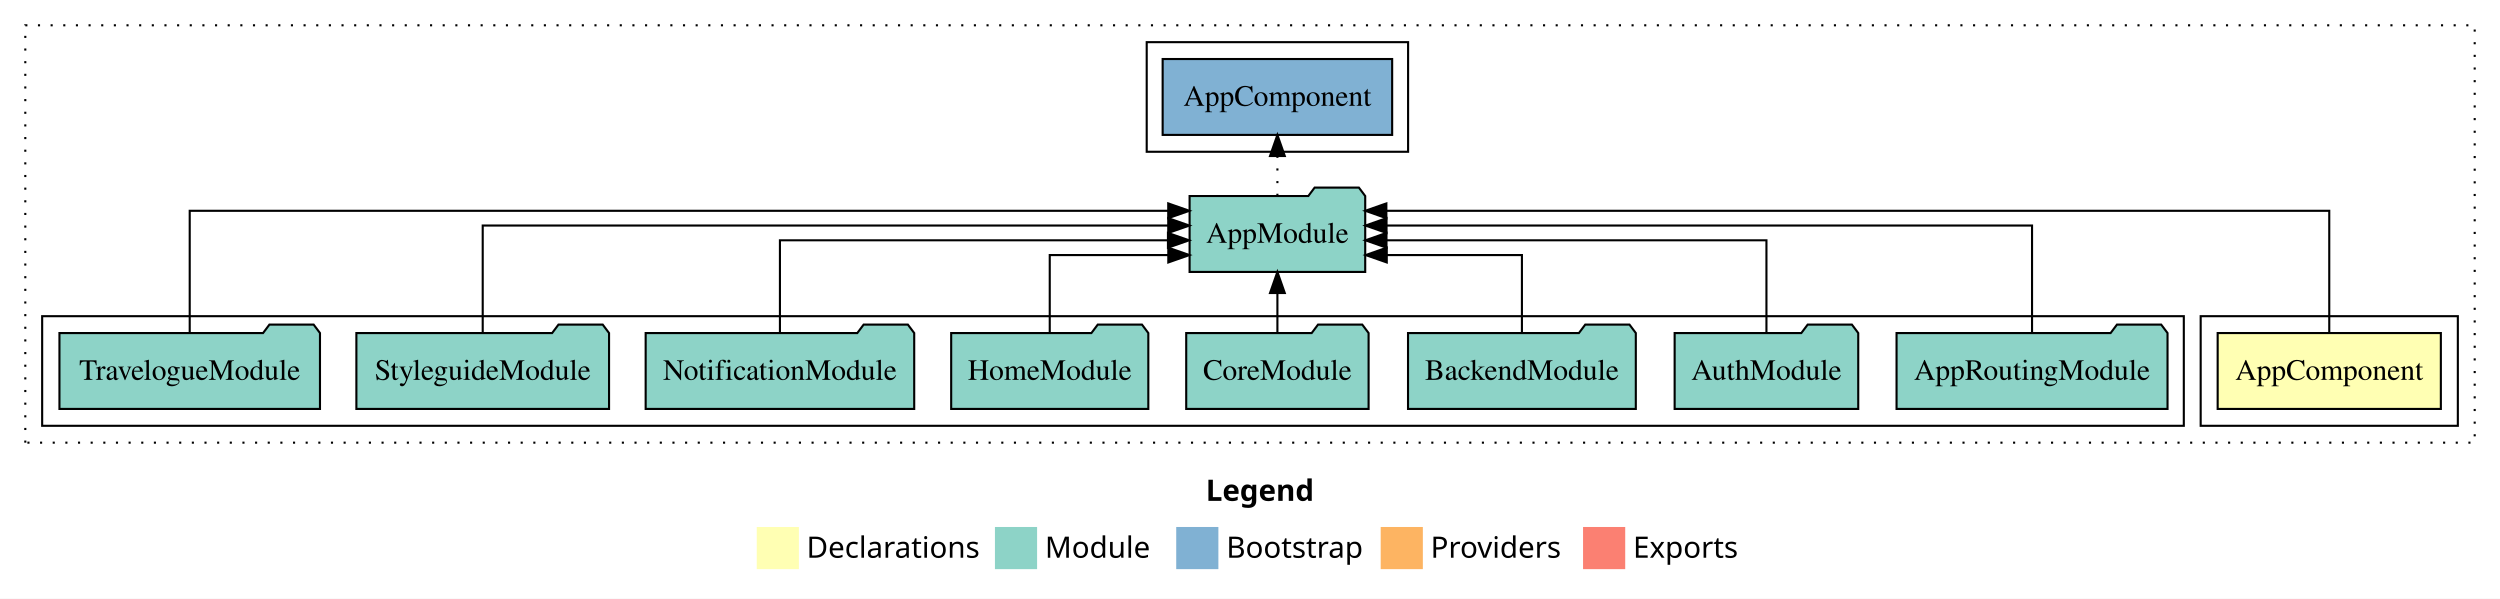
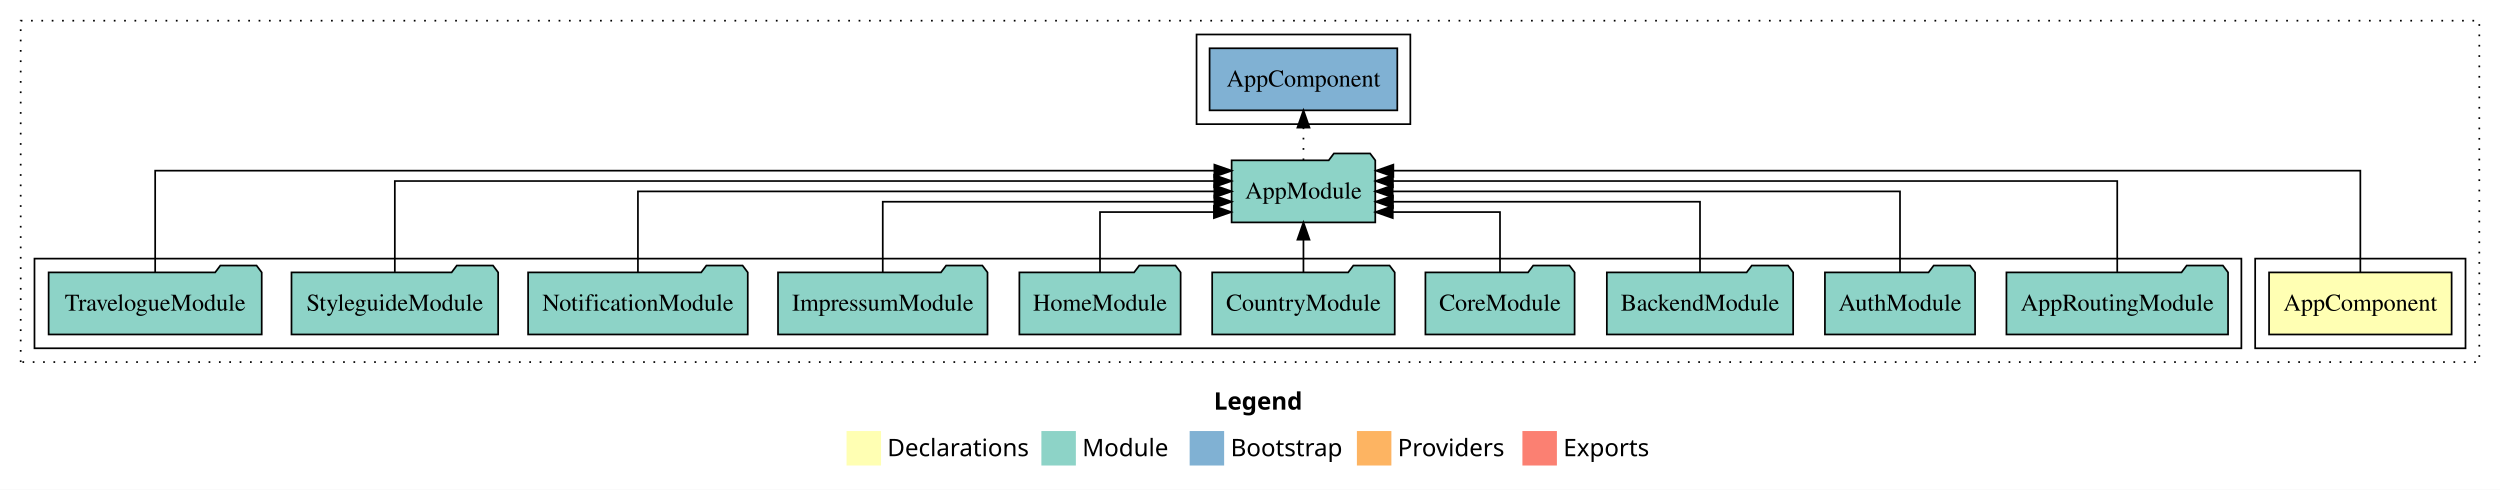
- <svg xmlns="http://www.w3.org/2000/svg" width="1186pt" height="284pt" viewBox="0.00 0.00 1186.00 284.00">
+ <svg xmlns="http://www.w3.org/2000/svg" width="1450pt" height="284pt" viewBox="0.00 0.00 1450.00 284.00">
  <g id="graph0" class="graph" transform="scale(1 1) rotate(0) translate(4 280)">
-     <polygon fill="#ffffff" stroke="transparent" points="-4,4 -4,-280 1182,-280 1182,4 -4,4" />
-     <text text-anchor="start" x="568.009" y="-42.4" font-family="sans-serif" font-weight="bold" font-size="14.00" fill="#000000">Legend</text>
-     <polygon fill="#ffffb3" stroke="transparent" points="355,-10 355,-30 375,-30 375,-10 355,-10" />
-     <text text-anchor="start" x="378.629" y="-15.4" font-family="sans-serif" font-size="14.00" fill="#000000">  Declarations</text>
-     <polygon fill="#8dd3c7" stroke="transparent" points="468,-10 468,-30 488,-30 488,-10 468,-10" />
-     <text text-anchor="start" x="491.725" y="-15.4" font-family="sans-serif" font-size="14.00" fill="#000000">  Module</text>
-     <polygon fill="#80b1d3" stroke="transparent" points="554,-10 554,-30 574,-30 574,-10 554,-10" />
-     <text text-anchor="start" x="577.781" y="-15.4" font-family="sans-serif" font-size="14.00" fill="#000000">  Bootstrap</text>
-     <polygon fill="#fdb462" stroke="transparent" points="651,-10 651,-30 671,-30 671,-10 651,-10" />
-     <text text-anchor="start" x="674.673" y="-15.4" font-family="sans-serif" font-size="14.00" fill="#000000">  Providers</text>
-     <polygon fill="#fb8072" stroke="transparent" points="747,-10 747,-30 767,-30 767,-10 747,-10" />
-     <text text-anchor="start" x="770.726" y="-15.4" font-family="sans-serif" font-size="14.00" fill="#000000">  Exports</text>
+     <polygon fill="#ffffff" stroke="transparent" points="-4,4 -4,-280 1446,-280 1446,4 -4,4" />
+     <text text-anchor="start" x="700.009" y="-42.4" font-family="sans-serif" font-weight="bold" font-size="14.00" fill="#000000">Legend</text>
+     <polygon fill="#ffffb3" stroke="transparent" points="487,-10 487,-30 507,-30 507,-10 487,-10" />
+     <text text-anchor="start" x="510.629" y="-15.4" font-family="sans-serif" font-size="14.00" fill="#000000">  Declarations</text>
+     <polygon fill="#8dd3c7" stroke="transparent" points="600,-10 600,-30 620,-30 620,-10 600,-10" />
+     <text text-anchor="start" x="623.725" y="-15.4" font-family="sans-serif" font-size="14.00" fill="#000000">  Module</text>
+     <polygon fill="#80b1d3" stroke="transparent" points="686,-10 686,-30 706,-30 706,-10 686,-10" />
+     <text text-anchor="start" x="709.781" y="-15.4" font-family="sans-serif" font-size="14.00" fill="#000000">  Bootstrap</text>
+     <polygon fill="#fdb462" stroke="transparent" points="783,-10 783,-30 803,-30 803,-10 783,-10" />
+     <text text-anchor="start" x="806.673" y="-15.4" font-family="sans-serif" font-size="14.00" fill="#000000">  Providers</text>
+     <polygon fill="#fb8072" stroke="transparent" points="879,-10 879,-30 899,-30 899,-10 879,-10" />
+     <text text-anchor="start" x="902.726" y="-15.4" font-family="sans-serif" font-size="14.00" fill="#000000">  Exports</text>
    <g id="clust1" class="cluster">
-       <polygon fill="none" stroke="#000000" stroke-dasharray="1,5" points="8,-70 8,-268 1170,-268 1170,-70 8,-70" />
+       <polygon fill="none" stroke="#000000" stroke-dasharray="1,5" points="8,-70 8,-268 1434,-268 1434,-70 8,-70" />
    </g>
    <g id="clust2" class="cluster">
-       <polygon fill="none" stroke="#000000" points="1040,-78 1040,-130 1162,-130 1162,-78 1040,-78" />
+       <polygon fill="none" stroke="#000000" points="1304,-78 1304,-130 1426,-130 1426,-78 1304,-78" />
    </g>
    <g id="clust4" class="cluster">
-       <polygon fill="none" stroke="#000000" points="16,-78 16,-130 1032,-130 1032,-78 16,-78" />
+       <polygon fill="none" stroke="#000000" points="16,-78 16,-130 1296,-130 1296,-78 16,-78" />
    </g>
    <g id="clust6" class="cluster">
-       <polygon fill="none" stroke="#000000" points="540,-208 540,-260 664,-260 664,-208 540,-208" />
+       <polygon fill="none" stroke="#000000" points="690,-208 690,-260 814,-260 814,-208 690,-208" />
    </g>
    <g id="node1" class="node">
-       <polygon fill="#ffffb3" stroke="#000000" points="1153.94,-122 1048.06,-122 1048.06,-86 1153.94,-86 1153.94,-122" />
-       <text text-anchor="middle" x="1101" y="-99.8" font-family="Times,serif" font-size="14.00" fill="#000000">AppComponent</text>
+       <polygon fill="#ffffb3" stroke="#000000" points="1417.94,-122 1312.06,-122 1312.06,-86 1417.94,-86 1417.94,-122" />
+       <text text-anchor="middle" x="1365" y="-99.8" font-family="Times,serif" font-size="14.00" fill="#000000">AppComponent</text>
    </g>
    <g id="node2" class="node">
-       <polygon fill="#8dd3c7" stroke="#000000" points="643.657,-187 640.657,-191 619.657,-191 616.657,-187 560.343,-187 560.343,-151 643.657,-151 643.657,-187" />
-       <text text-anchor="middle" x="602" y="-164.8" font-family="Times,serif" font-size="14.00" fill="#000000">AppModule</text>
+       <polygon fill="#8dd3c7" stroke="#000000" points="793.657,-187 790.657,-191 769.657,-191 766.657,-187 710.343,-187 710.343,-151 793.657,-151 793.657,-187" />
+       <text text-anchor="middle" x="752" y="-164.8" font-family="Times,serif" font-size="14.00" fill="#000000">AppModule</text>
    </g>
    <g id="edge1" class="edge">
-       <path fill="none" stroke="#000000" d="M1101,-122.011C1101,-144.485 1101,-180 1101,-180 1101,-180 653.686,-180 653.686,-180" />
-       <polygon fill="#000000" stroke="#000000" points="653.686,-176.5 643.686,-180 653.686,-183.5 653.686,-176.5" />
+       <path fill="none" stroke="#000000" d="M1365,-122.248C1365,-145.018 1365,-181 1365,-181 1365,-181 804.134,-181 804.134,-181" />
+       <polygon fill="#000000" stroke="#000000" points="804.134,-177.5 794.134,-181 804.134,-184.5 804.134,-177.5" />
    </g>
-     <g id="node11" class="node">
-       <polygon fill="#80b1d3" stroke="#000000" points="656.439,-252 547.561,-252 547.561,-216 656.439,-216 656.439,-252" />
-       <text text-anchor="middle" x="602" y="-229.8" font-family="Times,serif" font-size="14.00" fill="#000000">AppComponent </text>
+     <g id="node13" class="node">
+       <polygon fill="#80b1d3" stroke="#000000" points="806.439,-252 697.561,-252 697.561,-216 806.439,-216 806.439,-252" />
+       <text text-anchor="middle" x="752" y="-229.8" font-family="Times,serif" font-size="14.00" fill="#000000">AppComponent </text>
    </g>
-     <g id="edge10" class="edge">
-       <path fill="none" stroke="#000000" stroke-dasharray="1,5" d="M602,-187.106C602,-187.106 602,-205.991 602,-205.991" />
-       <polygon fill="#000000" stroke="#000000" points="598.5,-205.991 602,-215.991 605.5,-205.991 598.5,-205.991" />
+     <g id="edge12" class="edge">
+       <path fill="none" stroke="#000000" stroke-dasharray="1,5" d="M752,-187.106C752,-187.106 752,-205.991 752,-205.991" />
+       <polygon fill="#000000" stroke="#000000" points="748.5,-205.991 752,-215.991 755.5,-205.991 748.5,-205.991" />
    </g>
    <g id="node3" class="node">
-       <polygon fill="#8dd3c7" stroke="#000000" points="1024.274,-122 1021.274,-126 1000.274,-126 997.274,-122 895.726,-122 895.726,-86 1024.274,-86 1024.274,-122" />
-       <text text-anchor="middle" x="960" y="-99.8" font-family="Times,serif" font-size="14.00" fill="#000000">AppRoutingModule</text>
+       <polygon fill="#8dd3c7" stroke="#000000" points="1288.274,-122 1285.274,-126 1264.274,-126 1261.274,-122 1159.726,-122 1159.726,-86 1288.274,-86 1288.274,-122" />
+       <text text-anchor="middle" x="1224" y="-99.8" font-family="Times,serif" font-size="14.00" fill="#000000">AppRoutingModule</text>
    </g>
    <g id="edge2" class="edge">
-       <path fill="none" stroke="#000000" d="M960,-122.129C960,-142.572 960,-173 960,-173 960,-173 653.768,-173 653.768,-173" />
-       <polygon fill="#000000" stroke="#000000" points="653.768,-169.5 643.768,-173 653.768,-176.5 653.768,-169.5" />
+       <path fill="none" stroke="#000000" d="M1224,-122.284C1224,-143.321 1224,-175 1224,-175 1224,-175 803.887,-175 803.887,-175" />
+       <polygon fill="#000000" stroke="#000000" points="803.887,-171.5 793.887,-175 803.887,-178.5 803.887,-171.5" />
    </g>
    <g id="node4" class="node">
-       <polygon fill="#8dd3c7" stroke="#000000" points="877.548,-122 874.548,-126 853.548,-126 850.548,-122 790.452,-122 790.452,-86 877.548,-86 877.548,-122" />
-       <text text-anchor="middle" x="834" y="-99.8" font-family="Times,serif" font-size="14.00" fill="#000000">AuthModule</text>
+       <polygon fill="#8dd3c7" stroke="#000000" points="1141.548,-122 1138.548,-126 1117.548,-126 1114.548,-122 1054.452,-122 1054.452,-86 1141.548,-86 1141.548,-122" />
+       <text text-anchor="middle" x="1098" y="-99.8" font-family="Times,serif" font-size="14.00" fill="#000000">AuthModule</text>
    </g>
    <g id="edge3" class="edge">
-       <path fill="none" stroke="#000000" d="M834,-122.267C834,-140.555 834,-166 834,-166 834,-166 653.745,-166 653.745,-166" />
-       <polygon fill="#000000" stroke="#000000" points="653.745,-162.5 643.745,-166 653.745,-169.5 653.745,-162.5" />
+       <path fill="none" stroke="#000000" d="M1098,-122.106C1098,-141.339 1098,-169 1098,-169 1098,-169 803.736,-169 803.736,-169" />
+       <polygon fill="#000000" stroke="#000000" points="803.736,-165.5 793.736,-169 803.736,-172.5 803.736,-165.5" />
    </g>
    <g id="node5" class="node">
-       <polygon fill="#8dd3c7" stroke="#000000" points="772.031,-122 769.031,-126 748.031,-126 745.031,-122 663.969,-122 663.969,-86 772.031,-86 772.031,-122" />
-       <text text-anchor="middle" x="718" y="-99.8" font-family="Times,serif" font-size="14.00" fill="#000000">BackendModule</text>
+       <polygon fill="#8dd3c7" stroke="#000000" points="1036.031,-122 1033.031,-126 1012.031,-126 1009.031,-122 927.969,-122 927.969,-86 1036.031,-86 1036.031,-122" />
+       <text text-anchor="middle" x="982" y="-99.8" font-family="Times,serif" font-size="14.00" fill="#000000">BackendModule</text>
    </g>
    <g id="edge4" class="edge">
-       <path fill="none" stroke="#000000" d="M718,-122.009C718,-138.049 718,-159 718,-159 718,-159 653.879,-159 653.879,-159" />
-       <polygon fill="#000000" stroke="#000000" points="653.879,-155.5 643.879,-159 653.879,-162.5 653.879,-155.5" />
+       <path fill="none" stroke="#000000" d="M982,-122.022C982,-139.373 982,-163 982,-163 982,-163 803.918,-163 803.918,-163" />
+       <polygon fill="#000000" stroke="#000000" points="803.918,-159.5 793.918,-163 803.918,-166.5 803.918,-159.5" />
    </g>
    <g id="node6" class="node">
-       <polygon fill="#8dd3c7" stroke="#000000" points="645.262,-122 642.262,-126 621.262,-126 618.262,-122 558.738,-122 558.738,-86 645.262,-86 645.262,-122" />
-       <text text-anchor="middle" x="602" y="-99.8" font-family="Times,serif" font-size="14.00" fill="#000000">CoreModule</text>
+       <polygon fill="#8dd3c7" stroke="#000000" points="909.262,-122 906.262,-126 885.262,-126 882.262,-122 822.738,-122 822.738,-86 909.262,-86 909.262,-122" />
+       <text text-anchor="middle" x="866" y="-99.8" font-family="Times,serif" font-size="14.00" fill="#000000">CoreModule</text>
    </g>
    <g id="edge5" class="edge">
-       <path fill="none" stroke="#000000" d="M602,-122.106C602,-122.106 602,-140.991 602,-140.991" />
-       <polygon fill="#000000" stroke="#000000" points="598.5,-140.991 602,-150.991 605.5,-140.991 598.5,-140.991" />
+       <path fill="none" stroke="#000000" d="M866,-122.24C866,-137.571 866,-157 866,-157 866,-157 803.802,-157 803.802,-157" />
+       <polygon fill="#000000" stroke="#000000" points="803.802,-153.5 793.802,-157 803.802,-160.5 803.802,-153.5" />
    </g>
    <g id="node7" class="node">
-       <polygon fill="#8dd3c7" stroke="#000000" points="540.762,-122 537.762,-126 516.762,-126 513.762,-122 447.238,-122 447.238,-86 540.762,-86 540.762,-122" />
-       <text text-anchor="middle" x="494" y="-99.8" font-family="Times,serif" font-size="14.00" fill="#000000">HomeModule</text>
+       <polygon fill="#8dd3c7" stroke="#000000" points="804.938,-122 801.938,-126 780.938,-126 777.938,-122 699.062,-122 699.062,-86 804.938,-86 804.938,-122" />
+       <text text-anchor="middle" x="752" y="-99.8" font-family="Times,serif" font-size="14.00" fill="#000000">CountryModule</text>
    </g>
    <g id="edge6" class="edge">
-       <path fill="none" stroke="#000000" d="M494,-122.009C494,-138.049 494,-159 494,-159 494,-159 550.244,-159 550.244,-159" />
-       <polygon fill="#000000" stroke="#000000" points="550.244,-162.5 560.244,-159 550.244,-155.5 550.244,-162.5" />
+       <path fill="none" stroke="#000000" d="M752,-122.106C752,-122.106 752,-140.991 752,-140.991" />
+       <polygon fill="#000000" stroke="#000000" points="748.5,-140.991 752,-150.991 755.5,-140.991 748.5,-140.991" />
    </g>
    <g id="node8" class="node">
+       <polygon fill="#8dd3c7" stroke="#000000" points="680.762,-122 677.762,-126 656.762,-126 653.762,-122 587.238,-122 587.238,-86 680.762,-86 680.762,-122" />
+       <text text-anchor="middle" x="634" y="-99.8" font-family="Times,serif" font-size="14.00" fill="#000000">HomeModule</text>
+     </g>
+     <g id="edge7" class="edge">
+       <path fill="none" stroke="#000000" d="M634,-122.24C634,-137.571 634,-157 634,-157 634,-157 700.065,-157 700.065,-157" />
+       <polygon fill="#000000" stroke="#000000" points="700.065,-160.5 710.065,-157 700.065,-153.5 700.065,-160.5" />
+     </g>
+     <g id="node9" class="node">
+       <polygon fill="#8dd3c7" stroke="#000000" points="568.756,-122 565.756,-126 544.756,-126 541.756,-122 447.244,-122 447.244,-86 568.756,-86 568.756,-122" />
+       <text text-anchor="middle" x="508" y="-99.8" font-family="Times,serif" font-size="14.00" fill="#000000">ImpressumModule</text>
+     </g>
+     <g id="edge8" class="edge">
+       <path fill="none" stroke="#000000" d="M508,-122.022C508,-139.373 508,-163 508,-163 508,-163 700.332,-163 700.332,-163" />
+       <polygon fill="#000000" stroke="#000000" points="700.332,-166.5 710.332,-163 700.332,-159.5 700.332,-166.5" />
+     </g>
+     <g id="node10" class="node">
      <polygon fill="#8dd3c7" stroke="#000000" points="429.699,-122 426.699,-126 405.699,-126 402.699,-122 302.301,-122 302.301,-86 429.699,-86 429.699,-122" />
      <text text-anchor="middle" x="366" y="-99.8" font-family="Times,serif" font-size="14.00" fill="#000000">NotificationModule</text>
    </g>
-     <g id="edge7" class="edge">
-       <path fill="none" stroke="#000000" d="M366,-122.267C366,-140.555 366,-166 366,-166 366,-166 550.08,-166 550.08,-166" />
-       <polygon fill="#000000" stroke="#000000" points="550.08,-169.5 560.08,-166 550.08,-162.5 550.08,-169.5" />
+     <g id="edge9" class="edge">
+       <path fill="none" stroke="#000000" d="M366,-122.106C366,-141.339 366,-169 366,-169 366,-169 700.324,-169 700.324,-169" />
+       <polygon fill="#000000" stroke="#000000" points="700.324,-172.5 710.324,-169 700.324,-165.5 700.324,-172.5" />
    </g>
-     <g id="node9" class="node">
+     <g id="node11" class="node">
      <polygon fill="#8dd3c7" stroke="#000000" points="284.934,-122 281.934,-126 260.934,-126 257.934,-122 165.066,-122 165.066,-86 284.934,-86 284.934,-122" />
      <text text-anchor="middle" x="225" y="-99.8" font-family="Times,serif" font-size="14.00" fill="#000000">StyleguideModule</text>
    </g>
-     <g id="edge8" class="edge">
-       <path fill="none" stroke="#000000" d="M225,-122.129C225,-142.572 225,-173 225,-173 225,-173 550.214,-173 550.214,-173" />
-       <polygon fill="#000000" stroke="#000000" points="550.214,-176.5 560.214,-173 550.214,-169.5 550.214,-176.5" />
+     <g id="edge10" class="edge">
+       <path fill="none" stroke="#000000" d="M225,-122.284C225,-143.321 225,-175 225,-175 225,-175 700.207,-175 700.207,-175" />
+       <polygon fill="#000000" stroke="#000000" points="700.207,-178.5 710.207,-175 700.207,-171.5 700.207,-178.5" />
    </g>
-     <g id="node10" class="node">
+     <g id="node12" class="node">
      <polygon fill="#8dd3c7" stroke="#000000" points="147.798,-122 144.798,-126 123.798,-126 120.798,-122 24.202,-122 24.202,-86 147.798,-86 147.798,-122" />
      <text text-anchor="middle" x="86" y="-99.8" font-family="Times,serif" font-size="14.00" fill="#000000">TravelogueModule</text>
    </g>
-     <g id="edge9" class="edge">
-       <path fill="none" stroke="#000000" d="M86,-122.011C86,-144.485 86,-180 86,-180 86,-180 550.211,-180 550.211,-180" />
-       <polygon fill="#000000" stroke="#000000" points="550.211,-183.5 560.211,-180 550.211,-176.5 550.211,-183.5" />
+     <g id="edge11" class="edge">
+       <path fill="none" stroke="#000000" d="M86,-122.248C86,-145.018 86,-181 86,-181 86,-181 700.339,-181 700.339,-181" />
+       <polygon fill="#000000" stroke="#000000" points="700.339,-184.5 710.339,-181 700.339,-177.5 700.339,-184.5" />
    </g>
  </g>
</svg>
